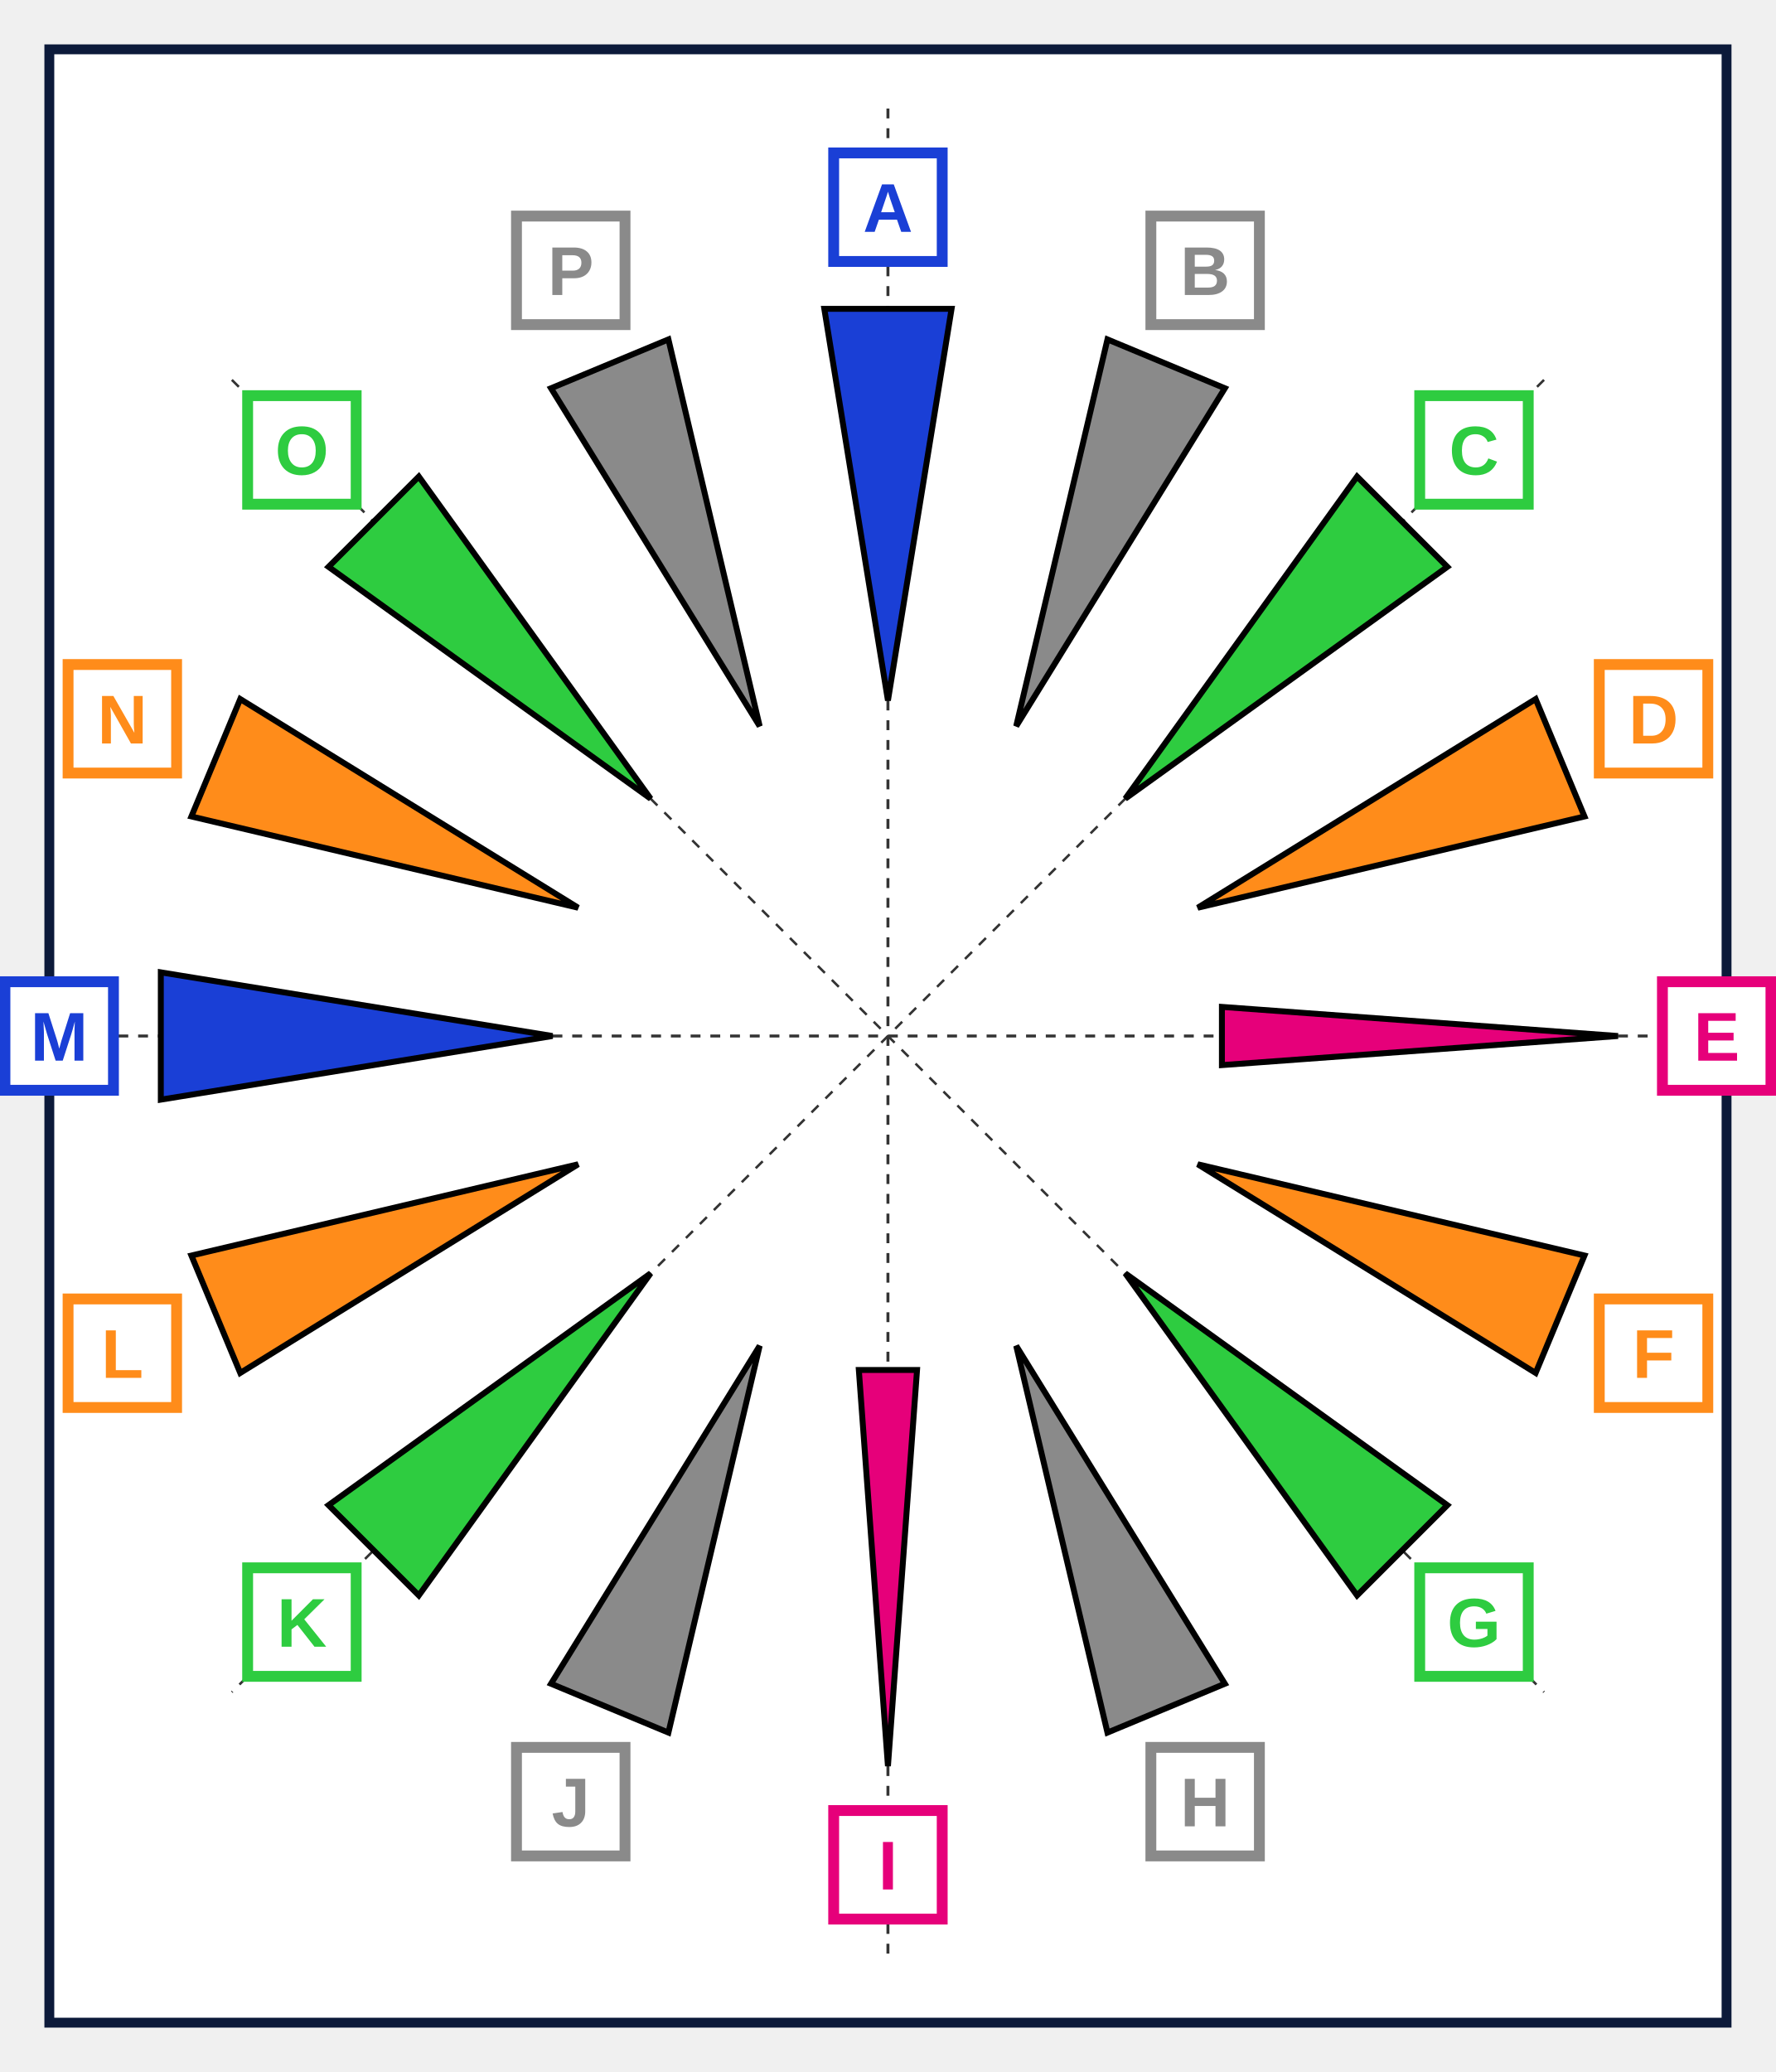
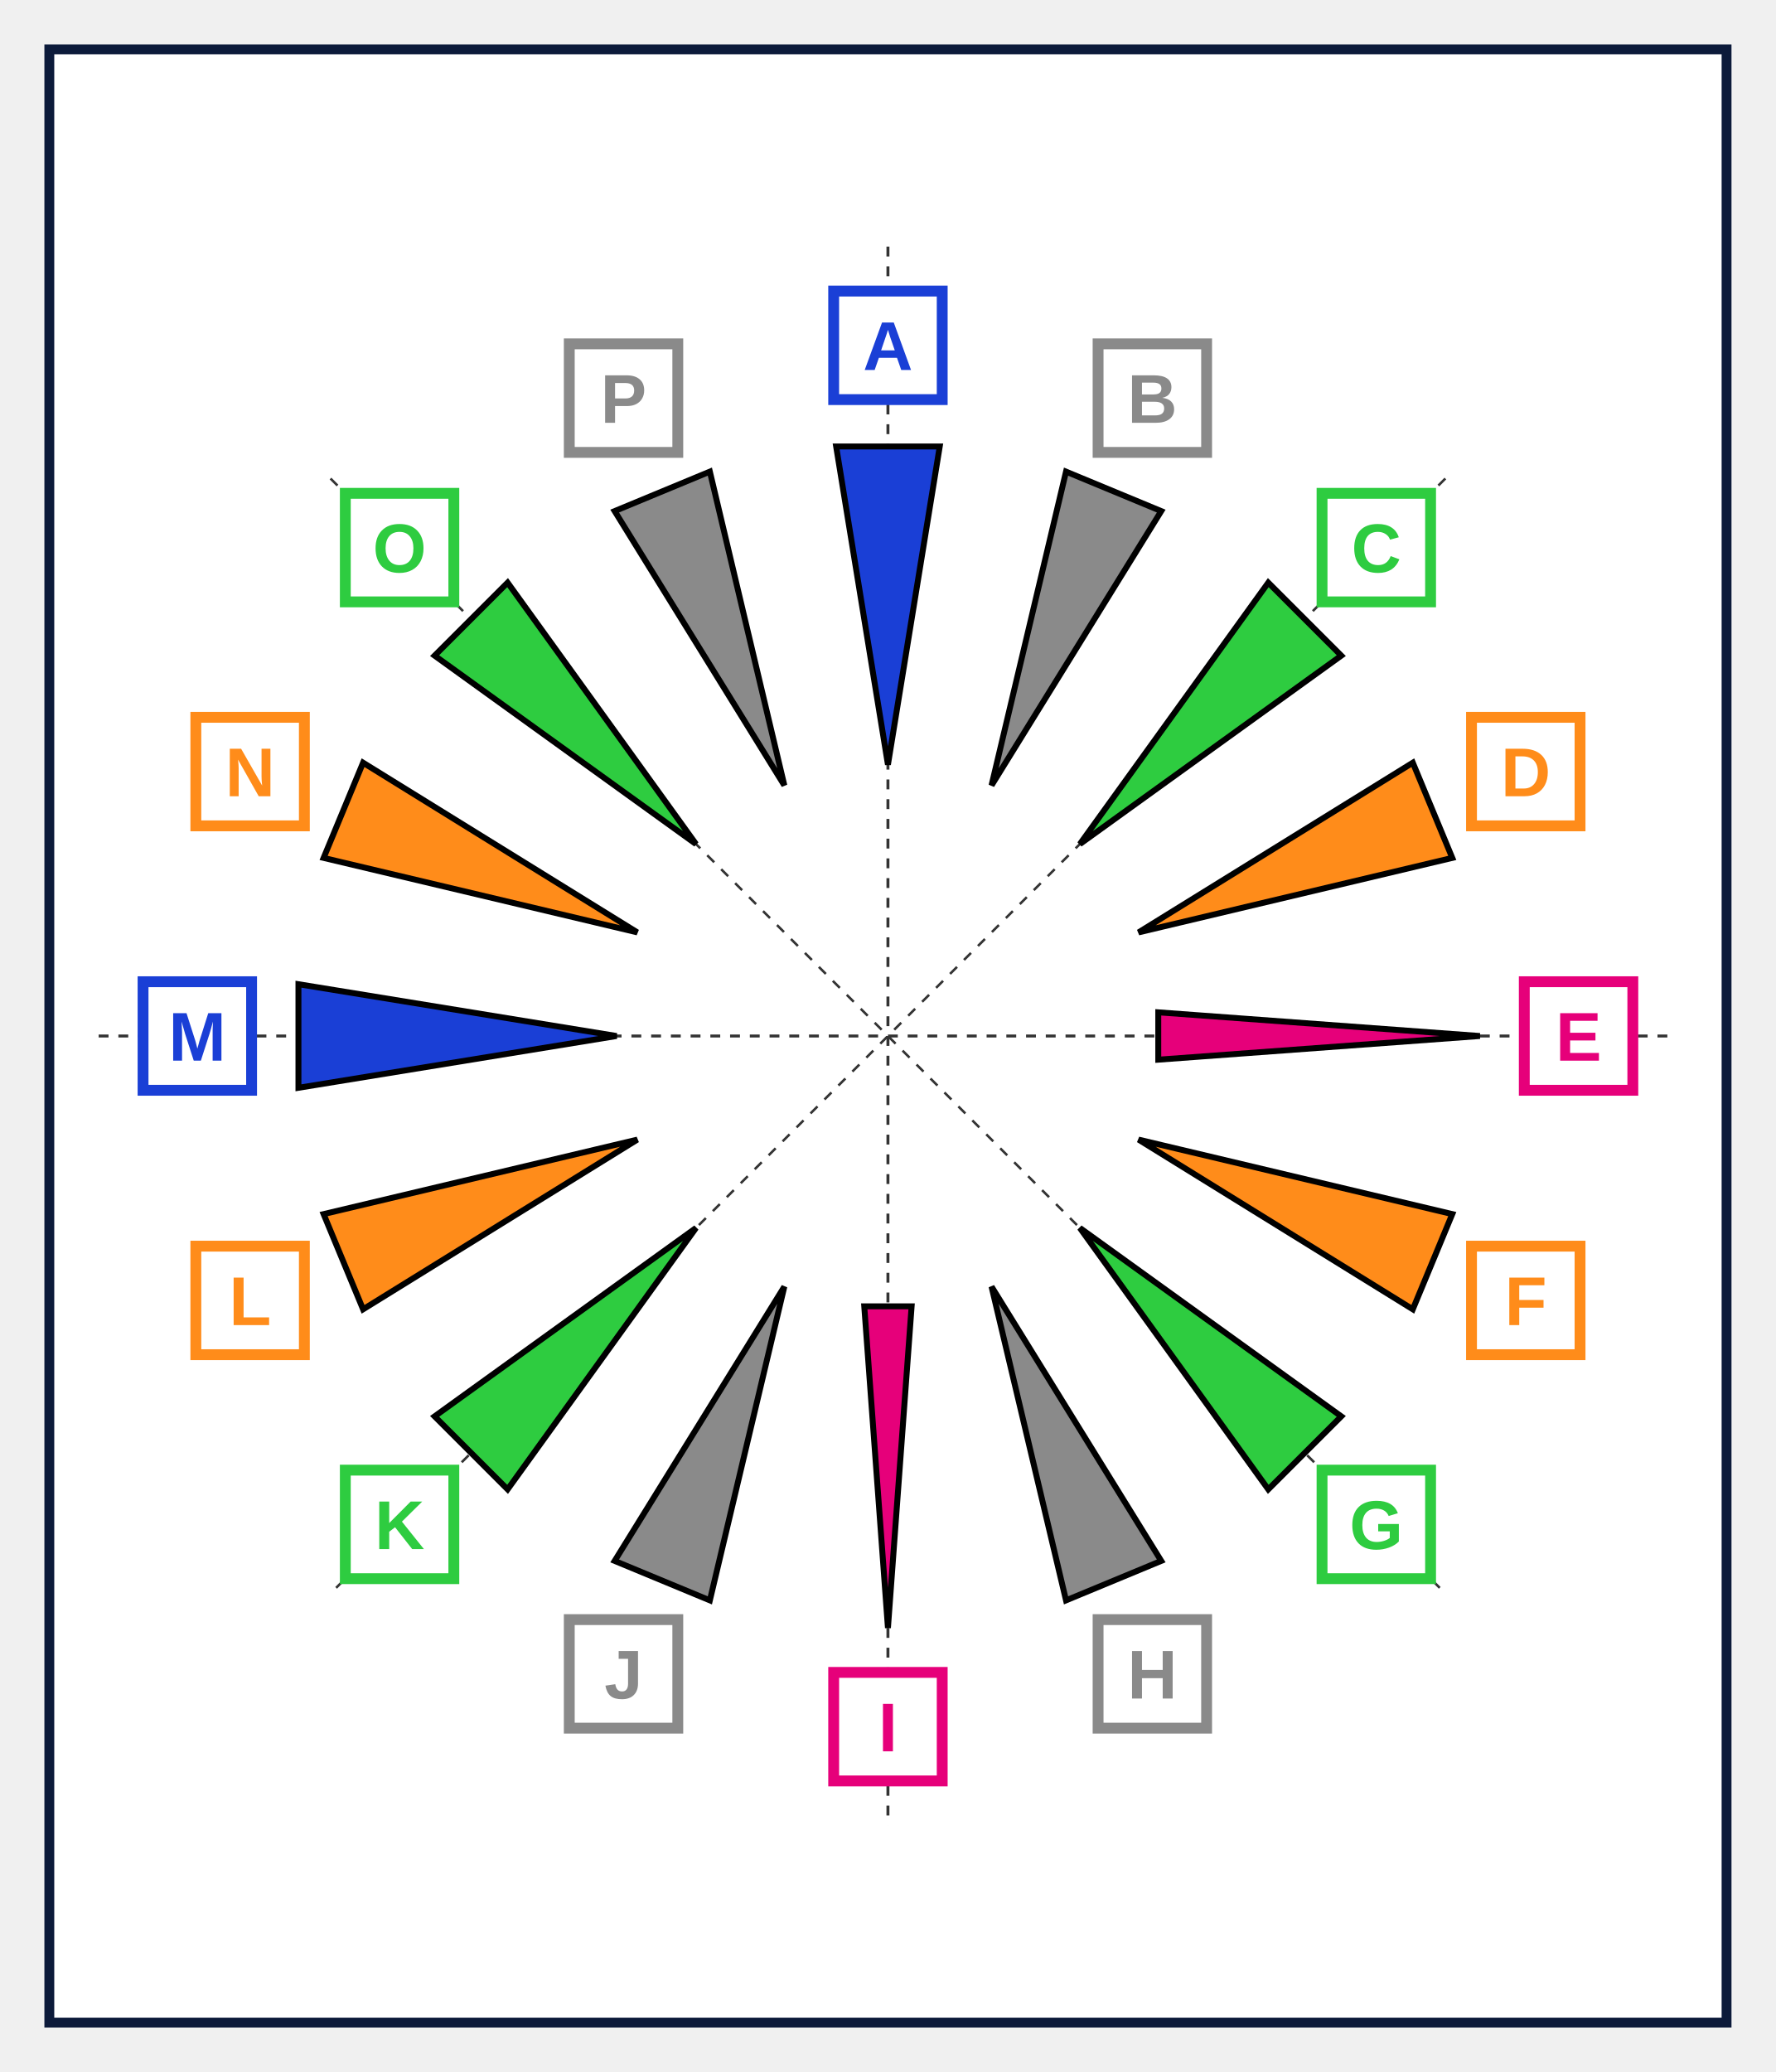
<svg xmlns="http://www.w3.org/2000/svg" width="360" height="420" viewBox="0 0 360 420">
  <rect x="10" y="10" width="340" height="400" fill="#fff" stroke="#0c1a3a" stroke-width="2" />
-   <line x1="180" y1="22" x2="180" y2="398" stroke="#333" stroke-width="0.6" stroke-dasharray="2,2" />
-   <line x1="-8" y1="210" x2="368" y2="210" stroke="#333" stroke-width="0.6" stroke-dasharray="2,2" />
-   <line x1="47" y1="77" x2="313" y2="343" stroke="#333" stroke-width="0.5" stroke-dasharray="2,2" />
-   <line x1="313" y1="77" x2="47" y2="343" stroke="#333" stroke-width="0.5" stroke-dasharray="2,2" />
-   <polygon points="180.0,142.0 167.1,62.6 192.9,62.6" fill="#1a3fd6" stroke="#000" stroke-width="1.2" />
-   <rect x="169.0" y="31.0" width="22" height="22" fill="#fff" stroke="#1a3fd6" stroke-width="2.2" />
-   <text x="180.0" y="47.0" text-anchor="middle" font-family="Arial,sans-serif" font-size="14" font-weight="900" fill="#1a3fd6">A</text>
-   <polygon points="206.0,147.2 224.5,68.8 248.3,78.7" fill="#8a8a8a" stroke="#000" stroke-width="1.2" />
-   <rect x="233.3" y="43.8" width="22" height="22" fill="#fff" stroke="#8a8a8a" stroke-width="2.2" />
-   <text x="244.3" y="59.8" text-anchor="middle" font-family="Arial,sans-serif" font-size="14" font-weight="900" fill="#8a8a8a">B</text>
-   <polygon points="228.1,161.9 275.1,96.6 293.4,114.9" fill="#2ecc40" stroke="#000" stroke-width="1.2" />
-   <rect x="287.8" y="80.2" width="22" height="22" fill="#fff" stroke="#2ecc40" stroke-width="2.2" />
-   <text x="298.8" y="96.2" text-anchor="middle" font-family="Arial,sans-serif" font-size="14" font-weight="900" fill="#2ecc40">C</text>
-   <polygon points="242.8,184.0 311.3,141.7 321.2,165.5" fill="#ff8c1a" stroke="#000" stroke-width="1.2" />
-   <rect x="324.2" y="134.7" width="22" height="22" fill="#fff" stroke="#ff8c1a" stroke-width="2.2" />
-   <text x="335.2" y="150.7" text-anchor="middle" font-family="Arial,sans-serif" font-size="14" font-weight="900" fill="#ff8c1a">D</text>
-   <polygon points="328.0,210.0 247.7,204.1 247.7,215.9" fill="#e6007a" stroke="#000" stroke-width="1.2" />
-   <rect x="337.0" y="199.0" width="22" height="22" fill="#fff" stroke="#e6007a" stroke-width="2.2" />
-   <text x="348.0" y="215.0" text-anchor="middle" font-family="Arial,sans-serif" font-size="14" font-weight="900" fill="#e6007a">E</text>
-   <polygon points="242.8,236.0 321.2,254.5 311.3,278.3" fill="#ff8c1a" stroke="#000" stroke-width="1.2" />
-   <rect x="324.2" y="263.3" width="22" height="22" fill="#fff" stroke="#ff8c1a" stroke-width="2.2" />
-   <text x="335.2" y="279.3" text-anchor="middle" font-family="Arial,sans-serif" font-size="14" font-weight="900" fill="#ff8c1a">F</text>
-   <polygon points="228.1,258.1 293.4,305.1 275.1,323.4" fill="#2ecc40" stroke="#000" stroke-width="1.2" />
-   <rect x="287.8" y="317.8" width="22" height="22" fill="#fff" stroke="#2ecc40" stroke-width="2.2" />
-   <text x="298.8" y="333.8" text-anchor="middle" font-family="Arial,sans-serif" font-size="14" font-weight="900" fill="#2ecc40">G</text>
-   <polygon points="206.0,272.8 248.3,341.3 224.5,351.2" fill="#8a8a8a" stroke="#000" stroke-width="1.2" />
-   <rect x="233.3" y="354.2" width="22" height="22" fill="#fff" stroke="#8a8a8a" stroke-width="2.2" />
-   <text x="244.3" y="370.2" text-anchor="middle" font-family="Arial,sans-serif" font-size="14" font-weight="900" fill="#8a8a8a">H</text>
-   <polygon points="180.0,358.0 185.9,277.7 174.1,277.7" fill="#e6007a" stroke="#000" stroke-width="1.2" />
-   <rect x="169.0" y="367.0" width="22" height="22" fill="#fff" stroke="#e6007a" stroke-width="2.2" />
-   <text x="180.0" y="383.0" text-anchor="middle" font-family="Arial,sans-serif" font-size="14" font-weight="900" fill="#e6007a">I</text>
-   <polygon points="154.0,272.8 135.5,351.2 111.7,341.3" fill="#8a8a8a" stroke="#000" stroke-width="1.2" />
-   <rect x="104.7" y="354.2" width="22" height="22" fill="#fff" stroke="#8a8a8a" stroke-width="2.2" />
-   <text x="115.7" y="370.2" text-anchor="middle" font-family="Arial,sans-serif" font-size="14" font-weight="900" fill="#8a8a8a">J</text>
-   <polygon points="131.9,258.1 84.9,323.4 66.6,305.1" fill="#2ecc40" stroke="#000" stroke-width="1.2" />
-   <rect x="50.2" y="317.8" width="22" height="22" fill="#fff" stroke="#2ecc40" stroke-width="2.2" />
-   <text x="61.2" y="333.8" text-anchor="middle" font-family="Arial,sans-serif" font-size="14" font-weight="900" fill="#2ecc40">K</text>
-   <polygon points="117.2,236.0 48.7,278.3 38.8,254.5" fill="#ff8c1a" stroke="#000" stroke-width="1.2" />
-   <rect x="13.8" y="263.3" width="22" height="22" fill="#fff" stroke="#ff8c1a" stroke-width="2.2" />
-   <text x="24.8" y="279.3" text-anchor="middle" font-family="Arial,sans-serif" font-size="14" font-weight="900" fill="#ff8c1a">L</text>
-   <polygon points="112.0,210.0 32.6,222.9 32.6,197.1" fill="#1a3fd6" stroke="#000" stroke-width="1.2" />
-   <rect x="1.0" y="199.0" width="22" height="22" fill="#fff" stroke="#1a3fd6" stroke-width="2.2" />
-   <text x="12.0" y="215.0" text-anchor="middle" font-family="Arial,sans-serif" font-size="14" font-weight="900" fill="#1a3fd6">M</text>
-   <polygon points="117.2,184.0 38.8,165.5 48.7,141.7" fill="#ff8c1a" stroke="#000" stroke-width="1.2" />
-   <rect x="13.8" y="134.7" width="22" height="22" fill="#fff" stroke="#ff8c1a" stroke-width="2.2" />
-   <text x="24.8" y="150.7" text-anchor="middle" font-family="Arial,sans-serif" font-size="14" font-weight="900" fill="#ff8c1a">N</text>
-   <polygon points="131.9,161.9 66.6,114.9 84.9,96.6" fill="#2ecc40" stroke="#000" stroke-width="1.2" />
-   <rect x="50.2" y="80.2" width="22" height="22" fill="#fff" stroke="#2ecc40" stroke-width="2.2" />
-   <text x="61.2" y="96.2" text-anchor="middle" font-family="Arial,sans-serif" font-size="14" font-weight="900" fill="#2ecc40">O</text>
-   <polygon points="154.0,147.2 111.7,78.7 135.5,68.8" fill="#8a8a8a" stroke="#000" stroke-width="1.2" />
-   <rect x="104.7" y="43.8" width="22" height="22" fill="#fff" stroke="#8a8a8a" stroke-width="2.2" />
-   <text x="115.7" y="59.8" text-anchor="middle" font-family="Arial,sans-serif" font-size="14" font-weight="900" fill="#8a8a8a">P</text>
+   <line x1="180" y1="50" x2="180" y2="370" stroke="#333" stroke-width="0.6" stroke-dasharray="2,2" />
+   <line x1="20" y1="210" x2="340" y2="210" stroke="#333" stroke-width="0.6" stroke-dasharray="2,2" />
+   <line x1="67" y1="97" x2="293" y2="323" stroke="#333" stroke-width="0.5" stroke-dasharray="2,2" />
+   <line x1="293" y1="97" x2="67" y2="323" stroke="#333" stroke-width="0.5" stroke-dasharray="2,2" />
+   <polygon points="180.0,155.0 169.5,90.5 190.5,90.5" fill="#1a3fd6" stroke="#000" stroke-width="1.2" />
+   <rect x="169.0" y="59.0" width="22" height="22" fill="#fff" stroke="#1a3fd6" stroke-width="2.2" />
+   <text x="180.0" y="75.0" text-anchor="middle" font-family="Arial,sans-serif" font-size="14" font-weight="900" fill="#1a3fd6">A</text>
+   <polygon points="201.0,159.2 216.1,95.6 235.4,103.6" fill="#8a8a8a" stroke="#000" stroke-width="1.2" />
+   <rect x="222.6" y="69.7" width="22" height="22" fill="#fff" stroke="#8a8a8a" stroke-width="2.2" />
+   <text x="233.6" y="85.7" text-anchor="middle" font-family="Arial,sans-serif" font-size="14" font-weight="900" fill="#8a8a8a">B</text>
+   <polygon points="218.9,171.1 257.1,118.1 271.9,132.9" fill="#2ecc40" stroke="#000" stroke-width="1.2" />
+   <rect x="268.0" y="100.0" width="22" height="22" fill="#fff" stroke="#2ecc40" stroke-width="2.2" />
+   <text x="279.0" y="116.0" text-anchor="middle" font-family="Arial,sans-serif" font-size="14" font-weight="900" fill="#2ecc40">C</text>
+   <polygon points="230.8,189.0 286.4,154.6 294.4,173.9" fill="#ff8c1a" stroke="#000" stroke-width="1.2" />
+   <rect x="298.3" y="145.4" width="22" height="22" fill="#fff" stroke="#ff8c1a" stroke-width="2.2" />
+   <text x="309.3" y="161.4" text-anchor="middle" font-family="Arial,sans-serif" font-size="14" font-weight="900" fill="#ff8c1a">D</text>
+   <polygon points="300.0,210.0 234.8,205.2 234.8,214.8" fill="#e6007a" stroke="#000" stroke-width="1.2" />
+   <rect x="309.0" y="199.0" width="22" height="22" fill="#fff" stroke="#e6007a" stroke-width="2.2" />
+   <text x="320.0" y="215.0" text-anchor="middle" font-family="Arial,sans-serif" font-size="14" font-weight="900" fill="#e6007a">E</text>
+   <polygon points="230.8,231.0 294.4,246.1 286.4,265.4" fill="#ff8c1a" stroke="#000" stroke-width="1.2" />
+   <rect x="298.3" y="252.6" width="22" height="22" fill="#fff" stroke="#ff8c1a" stroke-width="2.2" />
+   <text x="309.3" y="268.6" text-anchor="middle" font-family="Arial,sans-serif" font-size="14" font-weight="900" fill="#ff8c1a">F</text>
+   <polygon points="218.9,248.9 271.9,287.1 257.1,301.9" fill="#2ecc40" stroke="#000" stroke-width="1.2" />
+   <rect x="268.0" y="298.0" width="22" height="22" fill="#fff" stroke="#2ecc40" stroke-width="2.2" />
+   <text x="279.0" y="314.0" text-anchor="middle" font-family="Arial,sans-serif" font-size="14" font-weight="900" fill="#2ecc40">G</text>
+   <polygon points="201.0,260.8 235.4,316.4 216.1,324.4" fill="#8a8a8a" stroke="#000" stroke-width="1.2" />
+   <rect x="222.6" y="328.3" width="22" height="22" fill="#fff" stroke="#8a8a8a" stroke-width="2.2" />
+   <text x="233.6" y="344.3" text-anchor="middle" font-family="Arial,sans-serif" font-size="14" font-weight="900" fill="#8a8a8a">H</text>
+   <polygon points="180.0,330.0 184.8,264.8 175.2,264.8" fill="#e6007a" stroke="#000" stroke-width="1.2" />
+   <rect x="169.0" y="339.0" width="22" height="22" fill="#fff" stroke="#e6007a" stroke-width="2.2" />
+   <text x="180.0" y="355.0" text-anchor="middle" font-family="Arial,sans-serif" font-size="14" font-weight="900" fill="#e6007a">I</text>
+   <polygon points="159.0,260.8 143.9,324.4 124.6,316.4" fill="#8a8a8a" stroke="#000" stroke-width="1.2" />
+   <rect x="115.4" y="328.3" width="22" height="22" fill="#fff" stroke="#8a8a8a" stroke-width="2.2" />
+   <text x="126.4" y="344.3" text-anchor="middle" font-family="Arial,sans-serif" font-size="14" font-weight="900" fill="#8a8a8a">J</text>
+   <polygon points="141.1,248.9 102.9,301.9 88.1,287.1" fill="#2ecc40" stroke="#000" stroke-width="1.2" />
+   <rect x="70.0" y="298.0" width="22" height="22" fill="#fff" stroke="#2ecc40" stroke-width="2.2" />
+   <text x="81.0" y="314.0" text-anchor="middle" font-family="Arial,sans-serif" font-size="14" font-weight="900" fill="#2ecc40">K</text>
+   <polygon points="129.2,231.0 73.6,265.4 65.6,246.1" fill="#ff8c1a" stroke="#000" stroke-width="1.2" />
+   <rect x="39.7" y="252.6" width="22" height="22" fill="#fff" stroke="#ff8c1a" stroke-width="2.2" />
+   <text x="50.7" y="268.6" text-anchor="middle" font-family="Arial,sans-serif" font-size="14" font-weight="900" fill="#ff8c1a">L</text>
+   <polygon points="125.0,210.0 60.5,220.5 60.5,199.5" fill="#1a3fd6" stroke="#000" stroke-width="1.2" />
+   <rect x="29.0" y="199.0" width="22" height="22" fill="#fff" stroke="#1a3fd6" stroke-width="2.2" />
+   <text x="40.0" y="215.0" text-anchor="middle" font-family="Arial,sans-serif" font-size="14" font-weight="900" fill="#1a3fd6">M</text>
+   <polygon points="129.2,189.0 65.6,173.9 73.6,154.6" fill="#ff8c1a" stroke="#000" stroke-width="1.2" />
+   <rect x="39.7" y="145.4" width="22" height="22" fill="#fff" stroke="#ff8c1a" stroke-width="2.2" />
+   <text x="50.7" y="161.4" text-anchor="middle" font-family="Arial,sans-serif" font-size="14" font-weight="900" fill="#ff8c1a">N</text>
+   <polygon points="141.1,171.1 88.1,132.9 102.9,118.1" fill="#2ecc40" stroke="#000" stroke-width="1.2" />
+   <rect x="70.0" y="100.0" width="22" height="22" fill="#fff" stroke="#2ecc40" stroke-width="2.2" />
+   <text x="81.0" y="116.0" text-anchor="middle" font-family="Arial,sans-serif" font-size="14" font-weight="900" fill="#2ecc40">O</text>
+   <polygon points="159.0,159.2 124.6,103.6 143.9,95.6" fill="#8a8a8a" stroke="#000" stroke-width="1.2" />
+   <rect x="115.4" y="69.7" width="22" height="22" fill="#fff" stroke="#8a8a8a" stroke-width="2.2" />
+   <text x="126.4" y="85.7" text-anchor="middle" font-family="Arial,sans-serif" font-size="14" font-weight="900" fill="#8a8a8a">P</text>
</svg>
